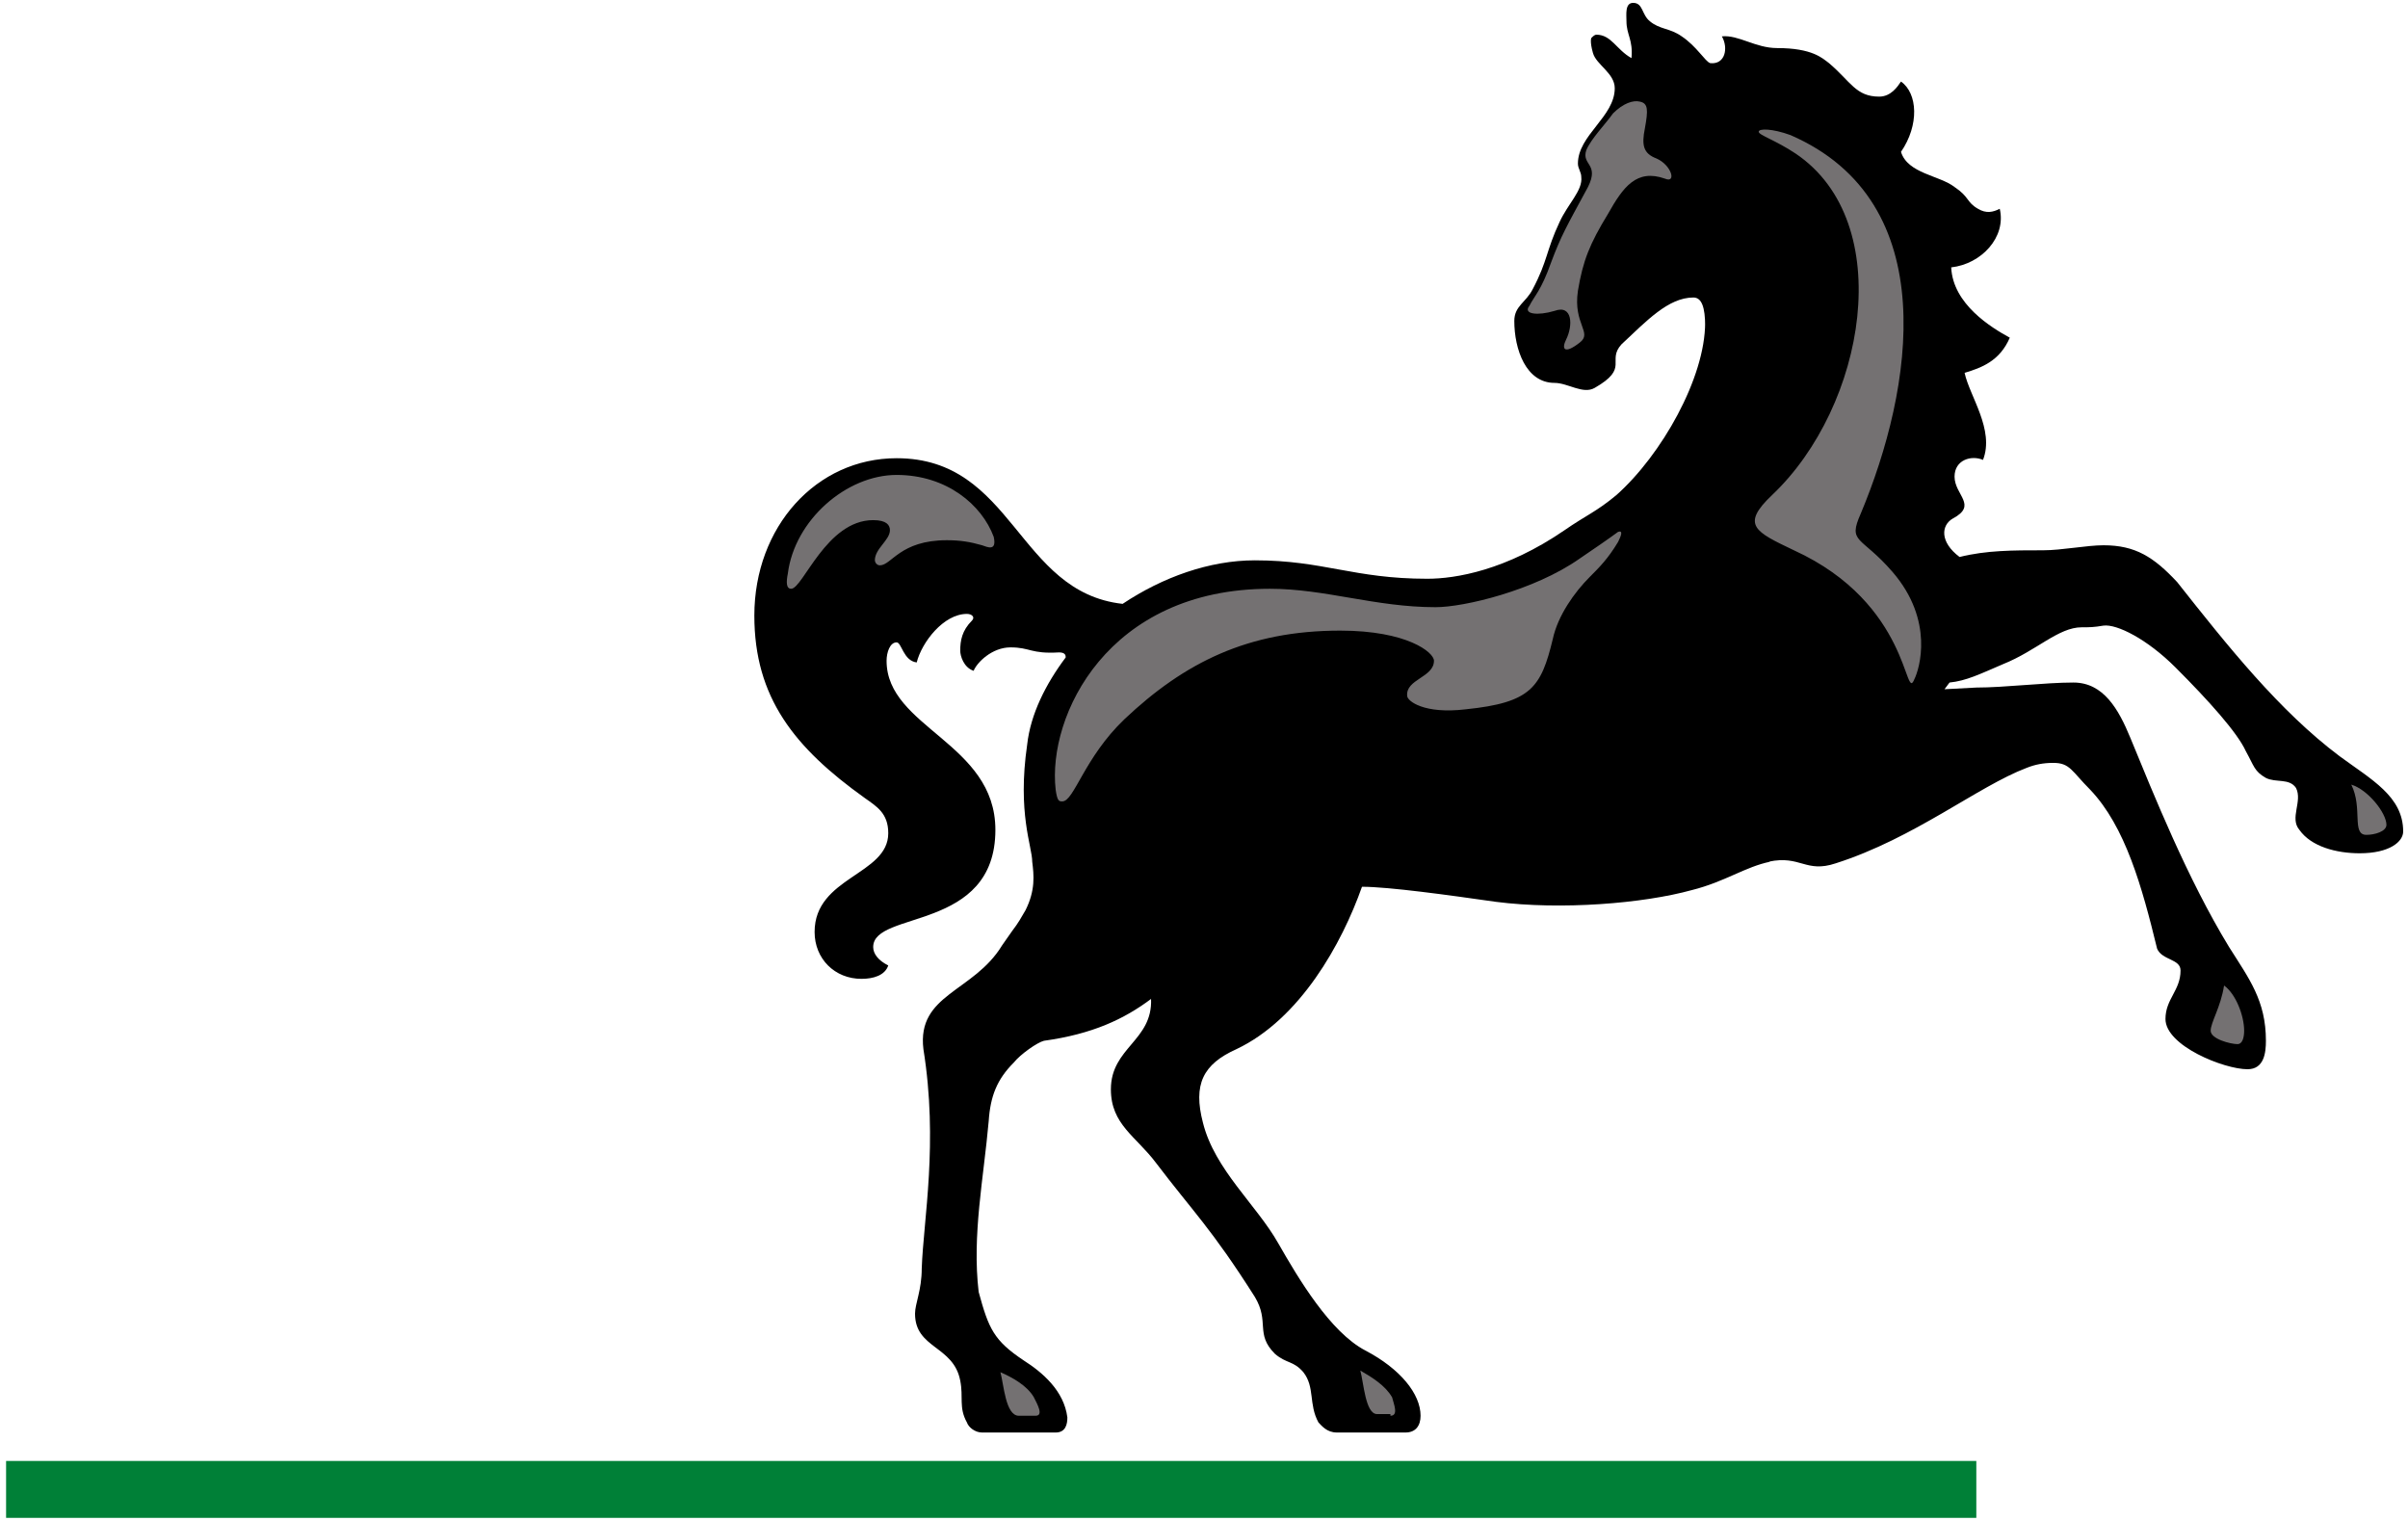
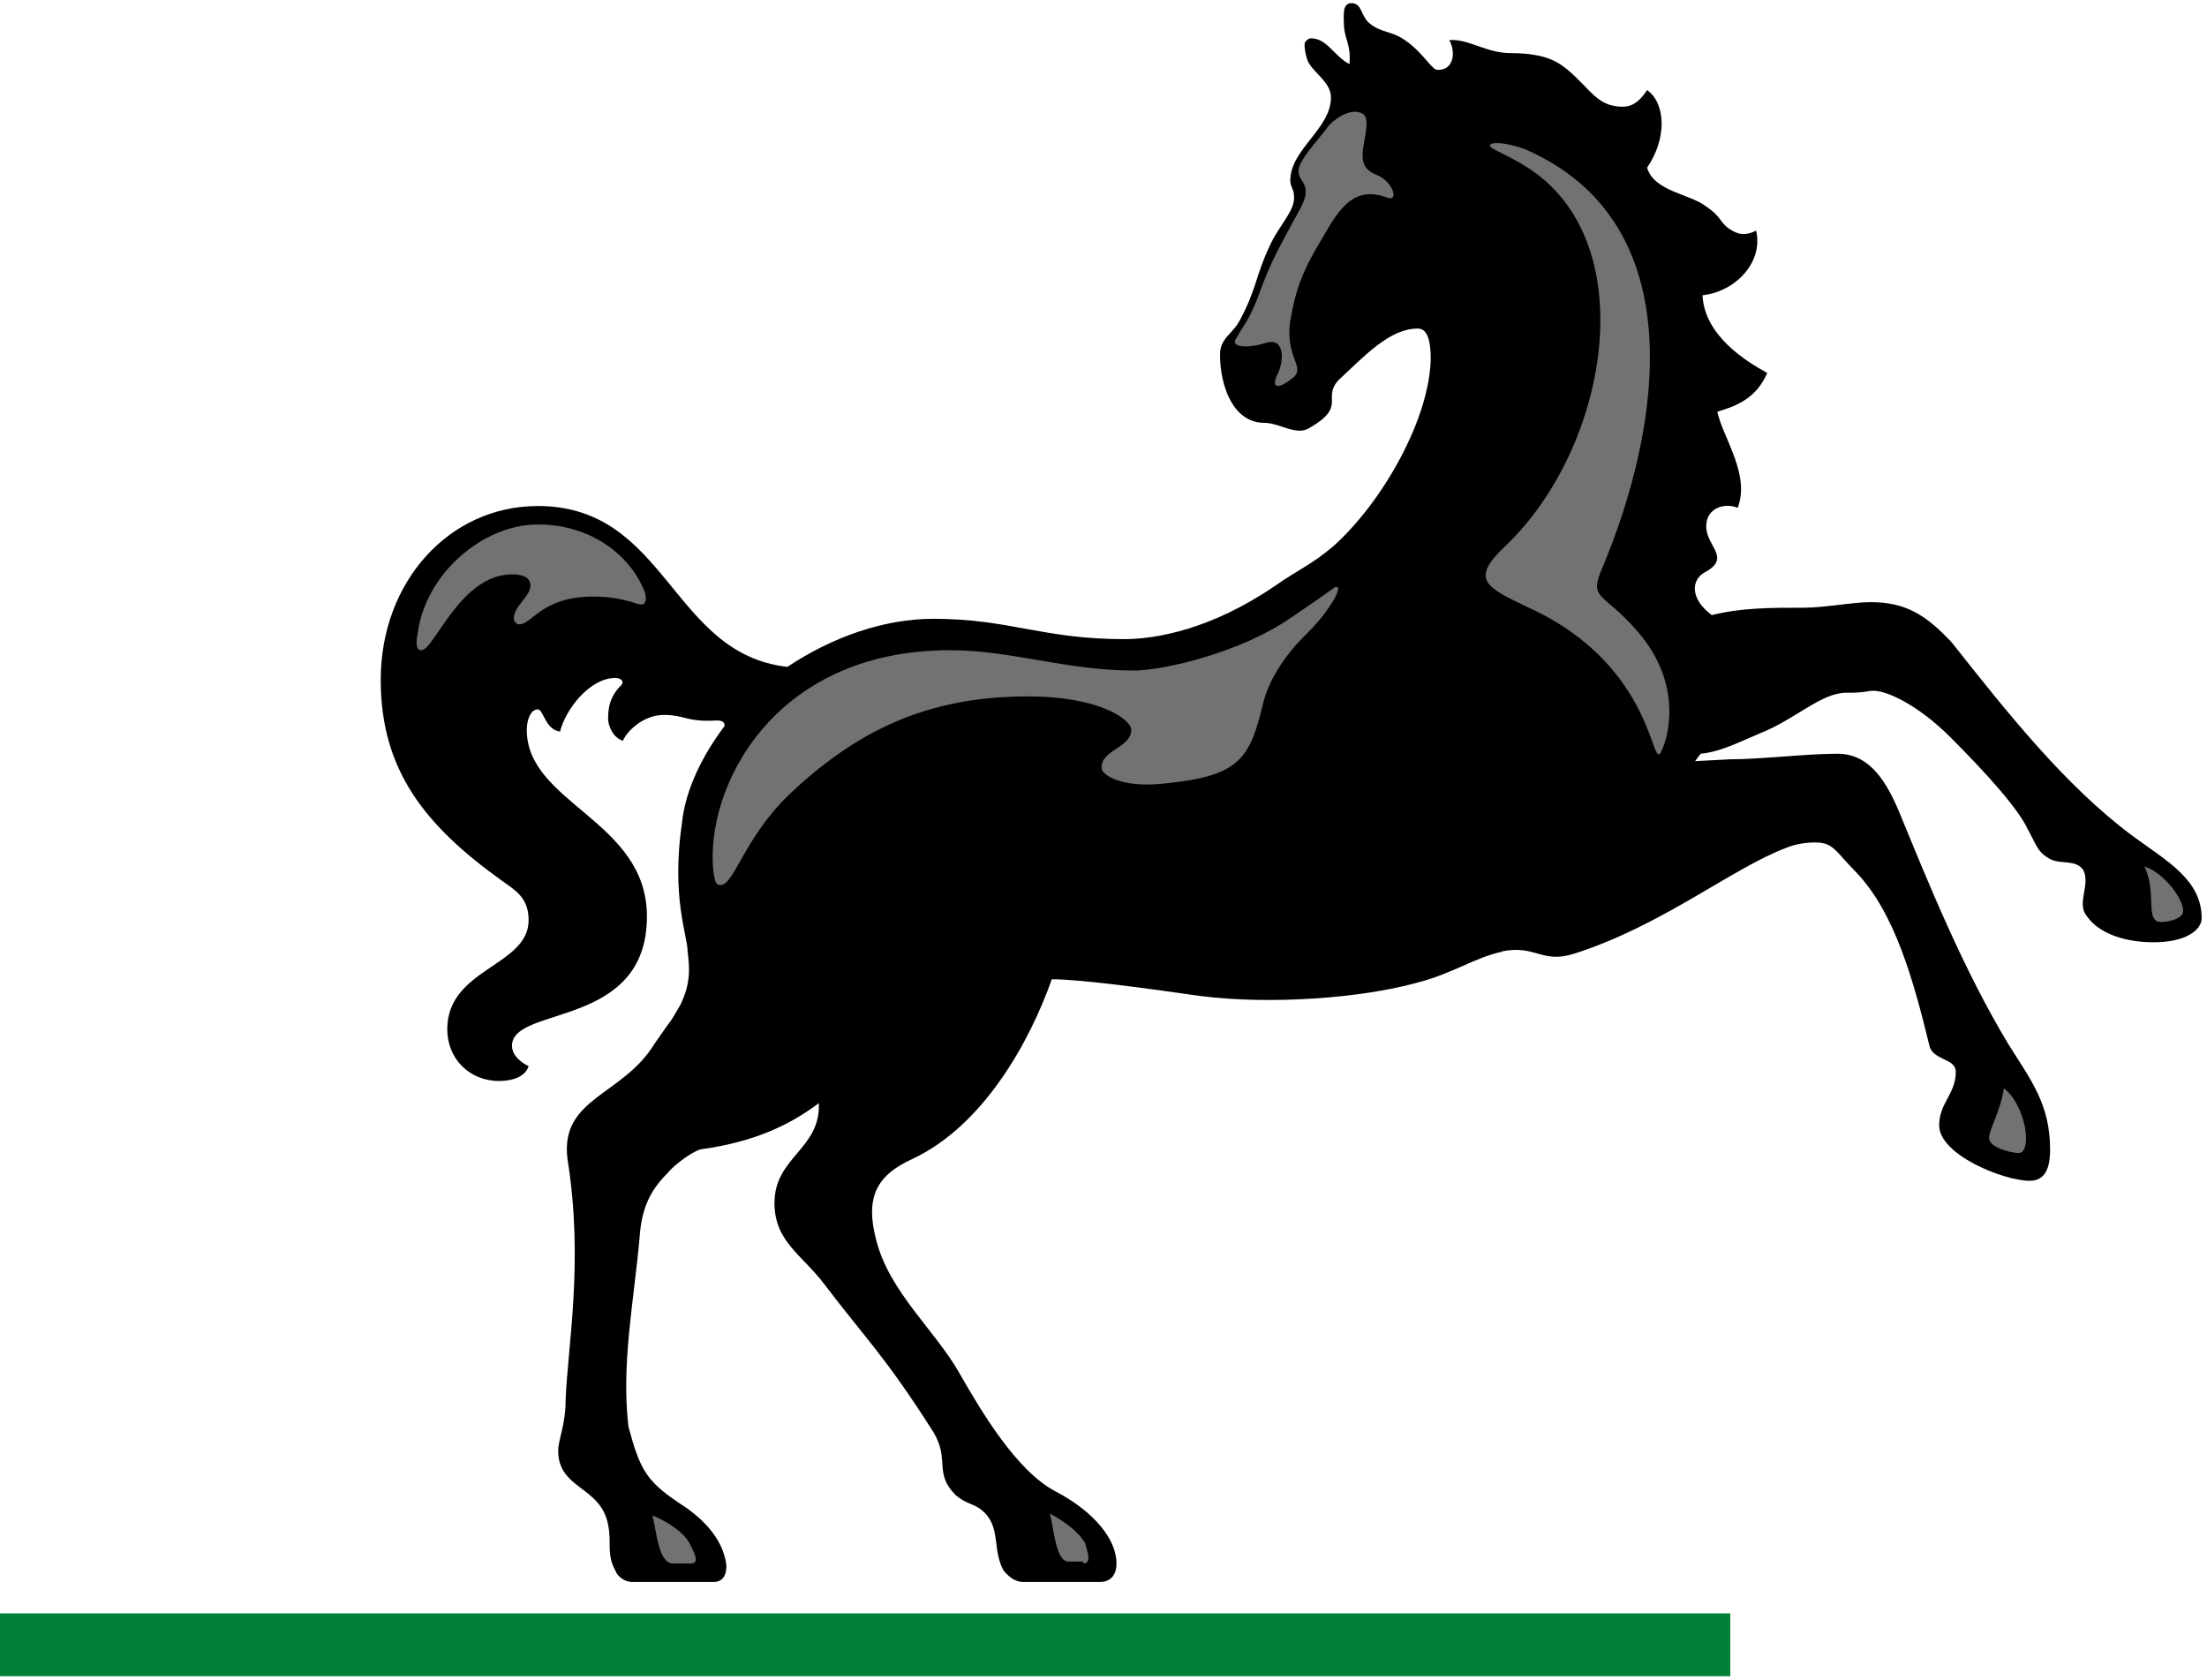
- <svg xmlns="http://www.w3.org/2000/svg" width="388px" height="245px" viewBox="0 0 388 245" version="1.1">
+ <svg xmlns="http://www.w3.org/2000/svg" width="322px" height="245px" viewBox="0 0 322 245" version="1.1">
  <defs />
  <g id="Page-1" stroke="none" stroke-width="1" fill="none" fill-rule="evenodd">
    <g id="lloyds-bank" fill-rule="nonzero">
-       <path d="M376.973,121.833 C382.098,125.609 387.223,128.307 387.223,133.971 C387.223,135.589 385.065,137.478 380.21,137.478 C376.434,137.478 372.388,136.399 370.5,133.702 C368.881,131.814 371.039,129.117 369.96,126.959 C368.882,125.341 366.724,126.15 365.106,125.341 C363.217,124.262 363.217,123.453 361.869,121.026 C360.52,118.059 355.935,112.934 350.541,107.54 C345.956,102.955 341.101,100.527 338.943,100.797 C337.325,101.067 336.785,101.067 335.436,101.067 C331.661,101.067 328.154,104.843 322.759,107.002 C318.983,108.62 316.825,109.699 314.128,109.969 L313.318,111.048 L318.443,110.777 C323.028,110.777 329.502,109.968 334.087,109.968 C338.942,109.968 341.37,114.283 343.258,118.868 C347.034,128.039 352.429,141.525 359.171,152.584 C362.408,157.708 365.106,161.215 365.106,167.688 C365.106,169.576 364.836,172.273 362.139,172.273 C358.363,172.273 348.922,168.497 348.922,164.181 C348.922,160.945 351.35,159.596 351.35,156.36 C351.35,154.471 348.383,154.741 347.574,152.853 C345.146,142.874 342.449,133.164 336.785,127.229 C333.818,124.262 333.549,122.914 330.851,122.914 C329.233,122.914 327.884,123.184 326.536,123.724 C318.714,126.691 308.465,135.052 295.787,139.098 C290.933,140.716 290.123,137.749 284.999,138.828 L285.269,138.828 C281.223,139.637 277.987,142.064 272.592,143.413 C264.77,145.571 251.553,146.649 241.034,145.301 C233.481,144.223 223.771,142.874 219.456,142.874 C216.22,152.044 209.477,164.182 199.227,169.037 C193.833,171.464 192.214,174.701 193.833,180.904 C195.721,188.457 202.464,194.121 205.97,200.324 C209.207,205.988 214.331,214.62 219.995,217.587 C225.66,220.554 228.896,224.6 228.896,228.106 C228.896,229.725 228.086,230.803 226.468,230.803 L215.409,230.803 C213.791,230.803 212.981,229.725 212.442,229.185 C210.824,226.218 211.903,223.521 210.014,221.093 C208.396,219.205 207.317,219.744 205.429,218.126 C202.193,214.89 204.619,213.002 202.193,208.956 C195.179,197.896 192.213,195.2 186.279,187.378 C183.043,183.063 178.997,181.174 178.997,175.51 C178.997,168.767 185.74,167.689 185.47,160.946 C181.156,164.182 176.031,166.61 168.208,167.689 C167.129,167.959 164.432,169.846 163.354,171.195 C160.657,173.892 159.578,176.59 159.308,180.635 C158.498,189.806 156.611,198.976 157.69,208.147 C159.308,214.081 160.117,215.969 164.972,219.206 C167.939,221.094 171.446,224.061 171.985,228.377 C171.985,229.455 171.715,230.804 170.097,230.804 L158.229,230.804 C157.15,230.804 156.071,229.995 155.801,229.186 C154.452,226.759 155.262,225.14 154.722,222.443 C153.644,216.779 147.44,217.319 147.44,211.654 C147.44,210.036 148.519,207.879 148.519,204.372 C148.789,196.551 151.216,184.143 148.789,169.039 C147.71,160.138 156.881,159.868 161.466,152.315 C164.433,148 163.355,149.888 165.242,146.651 C166.86,143.415 166.591,140.987 166.321,138.83 C166.321,136.402 163.893,131.008 165.511,119.949 C166.051,115.094 168.478,110.239 171.715,105.924 C171.715,105.654 171.715,105.114 170.636,105.114 C166.051,105.384 166.051,104.305 162.814,104.305 C159.847,104.305 157.419,106.732 156.88,108.08 C155.262,107.541 154.722,105.653 154.722,104.844 C154.722,103.226 154.993,101.608 156.611,99.989 C157.15,99.45 156.611,98.911 155.801,98.911 C152.025,98.911 148.519,103.496 147.709,106.732 C145.552,106.462 145.282,103.496 144.473,103.496 C143.394,103.496 142.855,105.114 142.855,106.463 C142.855,117.252 160.386,119.68 160.386,133.705 C160.386,150.158 140.697,146.651 140.697,152.586 C140.697,153.664 141.507,154.743 143.125,155.553 C142.586,157.171 140.697,157.71 138.81,157.71 C134.495,157.71 131.257,154.474 131.257,150.158 C131.257,141.257 143.125,140.987 143.125,134.244 C143.125,131.008 141.237,129.929 139.349,128.58 C128.021,120.488 121.547,112.397 121.547,99.181 C121.547,84.886 131.527,73.827 144.474,73.827 C163.355,73.827 163.894,95.404 180.886,97.293 C187.36,92.977 194.911,90.279 202.195,90.279 C213.254,90.279 218.108,93.247 229.976,93.247 C234.561,93.247 242.653,91.898 252.093,85.425 C255.599,82.997 257.218,82.458 260.454,79.761 C267.736,73.287 274.749,60.88 274.749,51.98 L274.749,52.519 C274.749,49.552 274.21,47.934 272.861,47.934 C268.815,47.934 265.308,51.709 261.262,55.486 C258.835,58.183 262.611,59.262 256.947,62.499 C255.059,63.578 252.632,61.69 250.474,61.69 C245.888,61.69 244,56.295 244,51.711 C244,49.283 245.888,48.743 246.967,46.586 C249.395,42.001 249.125,40.382 251.282,35.797 C252.631,32.83 255.058,30.672 254.789,28.515 C254.789,27.705 254.249,27.166 254.249,26.357 C254.249,21.772 260.184,18.804 260.184,14.219 C260.184,11.791 257.217,10.443 256.677,8.555 C256.138,6.667 256.407,6.127 256.407,6.127 C256.677,5.857 256.946,5.588 257.217,5.588 C259.644,5.588 260.453,8.016 262.881,9.364 C263.151,6.396 262.071,5.588 262.071,3.429 C262.071,2.351 261.801,0.462 263.15,0.462 C264.768,0.462 264.499,2.351 265.847,3.429 C267.465,4.778 269.083,4.508 270.972,5.857 C273.399,7.475 274.747,9.903 275.557,10.172 C277.985,10.442 278.524,7.744 277.445,5.857 C280.142,5.587 282.84,7.745 286.346,7.745 C292.01,7.745 293.628,9.364 294.707,10.173 C298.213,13.14 299.022,15.568 302.799,15.568 C304.687,15.568 305.766,13.95 306.305,13.14 C309.002,15.029 309.272,20.154 306.305,24.469 C307.384,27.975 312.509,28.244 314.936,30.133 C317.364,31.751 316.825,32.56 318.712,33.639 C320.061,34.449 321.14,34.179 322.219,33.639 C323.297,38.225 319.252,42.54 314.397,43.079 C314.667,49.014 320.871,52.789 323.837,54.408 C322.219,58.183 319.252,59.262 316.555,60.072 C317.364,63.847 321.409,69.242 319.522,74.097 C317.633,73.287 314.936,74.097 314.936,76.794 C314.936,79.761 318.712,81.379 314.666,83.537 C312.778,84.615 312.509,87.312 315.745,89.74 C320.06,88.661 324.376,88.661 329.231,88.661 C332.198,88.661 336.244,87.852 338.941,87.852 C344.066,87.852 347.033,89.74 350.808,93.786 C358.902,104.032 367.263,114.551 376.973,121.833" id="Shape" fill="#000000" />
-       <path d="M127.481,94.861 C129.369,94.861 133.145,83.802 140.697,83.802 C142.855,83.802 143.394,84.611 143.394,85.42 C143.394,87.038 140.966,88.387 140.966,90.275 C140.966,90.545 141.237,91.084 141.776,91.084 C143.664,91.084 145.012,87.038 152.565,87.038 C154.722,87.038 156.341,87.308 158.229,87.848 C159.039,88.118 160.657,88.927 160.117,86.499 C158.229,81.374 152.565,76.52 144.473,76.52 C136.381,76.52 128.02,83.802 126.941,92.433 C126.671,93.782 126.671,94.861 127.481,94.861 M266.927,25.542 C264.769,24.733 264.499,23.385 265.038,20.688 C265.578,17.721 265.578,16.642 264.229,16.373 C263.15,16.102 261.532,16.643 259.914,18.261 C258.564,20.149 256.407,22.307 255.598,24.195 C254.789,26.623 257.756,26.353 255.869,30.13 C252.362,36.603 251.553,37.951 249.934,42.268 C248.316,46.853 247.237,47.663 246.428,49.281 C245.349,50.63 247.777,50.899 250.474,50.09 C253.441,49.012 253.441,52.518 252.362,54.676 C251.552,56.294 252.092,57.103 254.52,55.215 C256.677,53.597 253.441,52.248 254.249,46.854 C255.059,41.999 256.138,39.302 259.104,34.447 C261.532,30.132 263.689,27.164 268.275,28.783 C270.163,29.588 269.354,26.621 266.927,25.542 M360.52,168.225 C361.33,168.225 361.599,167.146 361.599,166.068 C361.599,163.64 360.25,160.133 358.363,158.785 C357.824,162.292 356.205,164.72 356.205,166.068 C356.205,167.416 359.442,168.225 360.52,168.225 M381.289,134.51 C382.638,134.51 384.525,133.97 384.525,132.891 C384.525,131.003 381.558,127.227 378.861,126.418 C380.749,130.195 378.862,134.51 381.289,134.51 M289.044,88.657 C307.924,97.289 306.846,113.471 308.464,109.426 C309.273,107.808 311.7,99.987 304.957,92.164 C299.832,86.23 297.675,87.579 299.832,82.724 C308.194,62.765 313.318,32.555 288.504,21.767 C285.537,20.688 283.38,20.688 283.38,21.227 C283.38,21.767 286.076,22.576 289.314,24.734 C305.767,35.793 300.642,65.463 285.538,79.757 C280.412,84.611 282.84,85.69 289.044,88.657 M224.04,228.104 C225.389,228.104 224.58,226.215 224.311,225.136 C223.232,223.248 221.074,221.9 219.186,220.821 C219.725,222.71 219.996,227.834 221.883,227.834 L224.04,227.834 M166.86,228.104 C168.209,228.104 167.13,226.215 166.59,225.136 C165.511,223.248 163.083,221.9 161.195,221.09 C161.734,222.979 162.005,228.104 164.162,228.104 L166.86,228.104 M236.178,114.281 C246.698,113.202 248.316,110.774 250.203,102.953 C251.013,99.177 253.71,95.4 256.138,92.974 C257.756,91.355 259.105,90.006 260.723,87.309 C261.262,86.231 261.533,85.421 260.723,85.691 C259.644,86.501 256.138,88.928 254.52,90.006 C247.237,95.131 235.909,97.828 231.324,97.828 C221.614,97.828 213.522,94.861 204.621,94.861 C178.459,94.861 168.749,115.36 170.097,127.227 C170.368,129.116 170.637,129.116 171.176,129.116 C173.065,129.116 174.683,122.103 181.156,115.899 C190.865,106.728 201.115,101.604 215.95,101.604 C226.738,101.604 231.054,105.11 231.054,106.458 C231.054,109.155 226.469,109.425 226.739,112.122 C226.738,112.932 229.435,115.091 236.178,114.281" id="Shape" fill="#747172" />
-       <polygon id="Shape" fill="#008037" points="0.981 235.386 318.444 235.386 318.444 244.556 0.981 244.556" />
+       <path d="M310.973,121.833 C316.098,125.609 321.223,128.307 321.223,133.971 C321.223,135.589 319.065,137.478 314.21,137.478 C310.434,137.478 306.388,136.399 304.5,133.702 C302.881,131.814 305.039,129.117 303.96,126.959 C302.882,125.341 300.724,126.15 299.106,125.341 C297.217,124.262 297.217,123.453 295.869,121.026 C294.52,118.059 289.935,112.934 284.541,107.54 C279.956,102.955 275.101,100.527 272.943,100.797 C271.325,101.067 270.785,101.067 269.436,101.067 C265.661,101.067 262.154,104.843 256.759,107.002 C252.983,108.62 250.825,109.699 248.128,109.969 L247.318,111.048 L252.443,110.777 C257.028,110.777 263.502,109.968 268.087,109.968 C272.942,109.968 275.37,114.283 277.258,118.868 C281.034,128.039 286.429,141.525 293.171,152.584 C296.408,157.708 299.106,161.215 299.106,167.688 C299.106,169.576 298.836,172.273 296.139,172.273 C292.363,172.273 282.922,168.497 282.922,164.181 C282.922,160.945 285.35,159.596 285.35,156.36 C285.35,154.471 282.383,154.741 281.574,152.853 C279.146,142.874 276.449,133.164 270.785,127.229 C267.818,124.262 267.549,122.914 264.851,122.914 C263.233,122.914 261.884,123.184 260.536,123.724 C252.714,126.691 242.465,135.052 229.787,139.098 C224.933,140.716 224.123,137.749 218.999,138.828 L219.269,138.828 C215.223,139.637 211.987,142.064 206.592,143.413 C198.77,145.571 185.553,146.649 175.034,145.301 C167.481,144.223 157.771,142.874 153.456,142.874 C150.22,152.044 143.477,164.182 133.227,169.037 C127.833,171.464 126.214,174.701 127.833,180.904 C129.721,188.457 136.464,194.121 139.97,200.324 C143.207,205.988 148.331,214.62 153.995,217.587 C159.66,220.554 162.896,224.6 162.896,228.106 C162.896,229.725 162.086,230.803 160.468,230.803 L149.409,230.803 C147.791,230.803 146.981,229.725 146.442,229.185 C144.824,226.218 145.903,223.521 144.014,221.093 C142.396,219.205 141.317,219.744 139.429,218.126 C136.193,214.89 138.619,213.002 136.193,208.956 C129.179,197.896 126.213,195.2 120.279,187.378 C117.043,183.063 112.997,181.174 112.997,175.51 C112.997,168.767 119.74,167.689 119.47,160.946 C115.156,164.182 110.031,166.61 102.208,167.689 C101.129,167.959 98.432,169.846 97.354,171.195 C94.657,173.892 93.578,176.59 93.308,180.635 C92.498,189.806 90.611,198.976 91.69,208.147 C93.308,214.081 94.117,215.969 98.972,219.206 C101.939,221.094 105.446,224.061 105.985,228.377 C105.985,229.455 105.715,230.804 104.097,230.804 L92.229,230.804 C91.15,230.804 90.071,229.995 89.801,229.186 C88.452,226.759 89.262,225.14 88.722,222.443 C87.644,216.779 81.44,217.319 81.44,211.654 C81.44,210.036 82.519,207.879 82.519,204.372 C82.789,196.551 85.216,184.143 82.789,169.039 C81.71,160.138 90.881,159.868 95.466,152.315 C98.433,148 97.355,149.888 99.242,146.651 C100.86,143.415 100.591,140.987 100.321,138.83 C100.321,136.402 97.893,131.008 99.511,119.949 C100.051,115.094 102.478,110.239 105.715,105.924 C105.715,105.654 105.715,105.114 104.636,105.114 C100.051,105.384 100.051,104.305 96.814,104.305 C93.847,104.305 91.419,106.732 90.88,108.08 C89.262,107.541 88.722,105.653 88.722,104.844 C88.722,103.226 88.993,101.608 90.611,99.989 C91.15,99.45 90.611,98.911 89.801,98.911 C86.025,98.911 82.519,103.496 81.709,106.732 C79.552,106.462 79.282,103.496 78.473,103.496 C77.394,103.496 76.855,105.114 76.855,106.463 C76.855,117.252 94.386,119.68 94.386,133.705 C94.386,150.158 74.697,146.651 74.697,152.586 C74.697,153.664 75.507,154.743 77.125,155.553 C76.586,157.171 74.697,157.71 72.81,157.71 C68.495,157.71 65.257,154.474 65.257,150.158 C65.257,141.257 77.125,140.987 77.125,134.244 C77.125,131.008 75.237,129.929 73.349,128.58 C62.021,120.488 55.547,112.397 55.547,99.181 C55.547,84.886 65.527,73.827 78.474,73.827 C97.355,73.827 97.894,95.404 114.886,97.293 C121.36,92.977 128.911,90.279 136.195,90.279 C147.254,90.279 152.108,93.247 163.976,93.247 C168.561,93.247 176.653,91.898 186.093,85.425 C189.599,82.997 191.218,82.458 194.454,79.761 C201.736,73.287 208.749,60.88 208.749,51.98 L208.749,52.519 C208.749,49.552 208.21,47.934 206.861,47.934 C202.815,47.934 199.308,51.709 195.262,55.486 C192.835,58.183 196.611,59.262 190.947,62.499 C189.059,63.578 186.632,61.69 184.474,61.69 C179.888,61.69 178,56.295 178,51.711 C178,49.283 179.888,48.743 180.967,46.586 C183.395,42.001 183.125,40.382 185.282,35.797 C186.631,32.83 189.058,30.672 188.789,28.515 C188.789,27.705 188.249,27.166 188.249,26.357 C188.249,21.772 194.184,18.804 194.184,14.219 C194.184,11.791 191.217,10.443 190.677,8.555 C190.138,6.667 190.407,6.127 190.407,6.127 C190.677,5.857 190.946,5.588 191.217,5.588 C193.644,5.588 194.453,8.016 196.881,9.364 C197.151,6.396 196.071,5.588 196.071,3.429 C196.071,2.351 195.801,0.462 197.15,0.462 C198.768,0.462 198.499,2.351 199.847,3.429 C201.465,4.778 203.083,4.508 204.972,5.857 C207.399,7.475 208.747,9.903 209.557,10.172 C211.985,10.442 212.524,7.744 211.445,5.857 C214.142,5.587 216.84,7.745 220.346,7.745 C226.01,7.745 227.628,9.364 228.707,10.173 C232.213,13.14 233.022,15.568 236.799,15.568 C238.687,15.568 239.766,13.95 240.305,13.14 C243.002,15.029 243.272,20.154 240.305,24.469 C241.384,27.975 246.509,28.244 248.936,30.133 C251.364,31.751 250.825,32.56 252.712,33.639 C254.061,34.449 255.14,34.179 256.219,33.639 C257.297,38.225 253.252,42.54 248.397,43.079 C248.667,49.014 254.871,52.789 257.837,54.408 C256.219,58.183 253.252,59.262 250.555,60.072 C251.364,63.847 255.409,69.242 253.522,74.097 C251.633,73.287 248.936,74.097 248.936,76.794 C248.936,79.761 252.712,81.379 248.666,83.537 C246.778,84.615 246.509,87.312 249.745,89.74 C254.06,88.661 258.376,88.661 263.231,88.661 C266.198,88.661 270.244,87.852 272.941,87.852 C278.066,87.852 281.033,89.74 284.808,93.786 C292.902,104.032 301.263,114.551 310.973,121.833" id="Shape" fill="#000000" />
+       <path d="M61.481,94.861 C63.369,94.861 67.145,83.802 74.697,83.802 C76.855,83.802 77.394,84.611 77.394,85.42 C77.394,87.038 74.966,88.387 74.966,90.275 C74.966,90.545 75.237,91.084 75.776,91.084 C77.664,91.084 79.012,87.038 86.565,87.038 C88.722,87.038 90.341,87.308 92.229,87.848 C93.039,88.118 94.657,88.927 94.117,86.499 C92.229,81.374 86.565,76.52 78.473,76.52 C70.381,76.52 62.02,83.802 60.941,92.433 C60.671,93.782 60.671,94.861 61.481,94.861 M200.927,25.542 C198.769,24.733 198.499,23.385 199.038,20.688 C199.578,17.721 199.578,16.642 198.229,16.373 C197.15,16.102 195.532,16.643 193.914,18.261 C192.564,20.149 190.407,22.307 189.598,24.195 C188.789,26.623 191.756,26.353 189.869,30.13 C186.362,36.603 185.553,37.951 183.934,42.268 C182.316,46.853 181.237,47.663 180.428,49.281 C179.349,50.63 181.777,50.899 184.474,50.09 C187.441,49.012 187.441,52.518 186.362,54.676 C185.552,56.294 186.092,57.103 188.52,55.215 C190.677,53.597 187.441,52.248 188.249,46.854 C189.059,41.999 190.138,39.302 193.104,34.447 C195.532,30.132 197.689,27.164 202.275,28.783 C204.163,29.588 203.354,26.621 200.927,25.542 M294.52,168.225 C295.33,168.225 295.599,167.146 295.599,166.068 C295.599,163.64 294.25,160.133 292.363,158.785 C291.824,162.292 290.205,164.72 290.205,166.068 C290.205,167.416 293.442,168.225 294.52,168.225 M315.289,134.51 C316.638,134.51 318.525,133.97 318.525,132.891 C318.525,131.003 315.558,127.227 312.861,126.418 C314.749,130.195 312.862,134.51 315.289,134.51 M223.044,88.657 C241.924,97.289 240.846,113.471 242.464,109.426 C243.273,107.808 245.7,99.987 238.957,92.164 C233.832,86.23 231.675,87.579 233.832,82.724 C242.194,62.765 247.318,32.555 222.504,21.767 C219.537,20.688 217.38,20.688 217.38,21.227 C217.38,21.767 220.076,22.576 223.314,24.734 C239.767,35.793 234.642,65.463 219.538,79.757 C214.412,84.611 216.84,85.69 223.044,88.657 M158.04,228.104 C159.389,228.104 158.58,226.215 158.311,225.136 C157.232,223.248 155.074,221.9 153.186,220.821 C153.725,222.71 153.996,227.834 155.883,227.834 L158.04,227.834 M100.86,228.104 C102.209,228.104 101.13,226.215 100.59,225.136 C99.511,223.248 97.083,221.9 95.195,221.09 C95.734,222.979 96.005,228.104 98.162,228.104 L100.86,228.104 M170.178,114.281 C180.698,113.202 182.316,110.774 184.203,102.953 C185.013,99.177 187.71,95.4 190.138,92.974 C191.756,91.355 193.105,90.006 194.723,87.309 C195.262,86.231 195.533,85.421 194.723,85.691 C193.644,86.501 190.138,88.928 188.52,90.006 C181.237,95.131 169.909,97.828 165.324,97.828 C155.614,97.828 147.522,94.861 138.621,94.861 C112.459,94.861 102.749,115.36 104.097,127.227 C104.368,129.116 104.637,129.116 105.176,129.116 C107.065,129.116 108.683,122.103 115.156,115.899 C124.865,106.728 135.115,101.604 149.95,101.604 C160.738,101.604 165.054,105.11 165.054,106.458 C165.054,109.155 160.469,109.425 160.739,112.122 C160.738,112.932 163.435,115.091 170.178,114.281" id="Shape" fill="#747172" />
+       <polygon id="Shape" fill="#008037" points="0 235.386 252.444 235.386 252.444 244.556 0 244.556" />
    </g>
  </g>
</svg>
